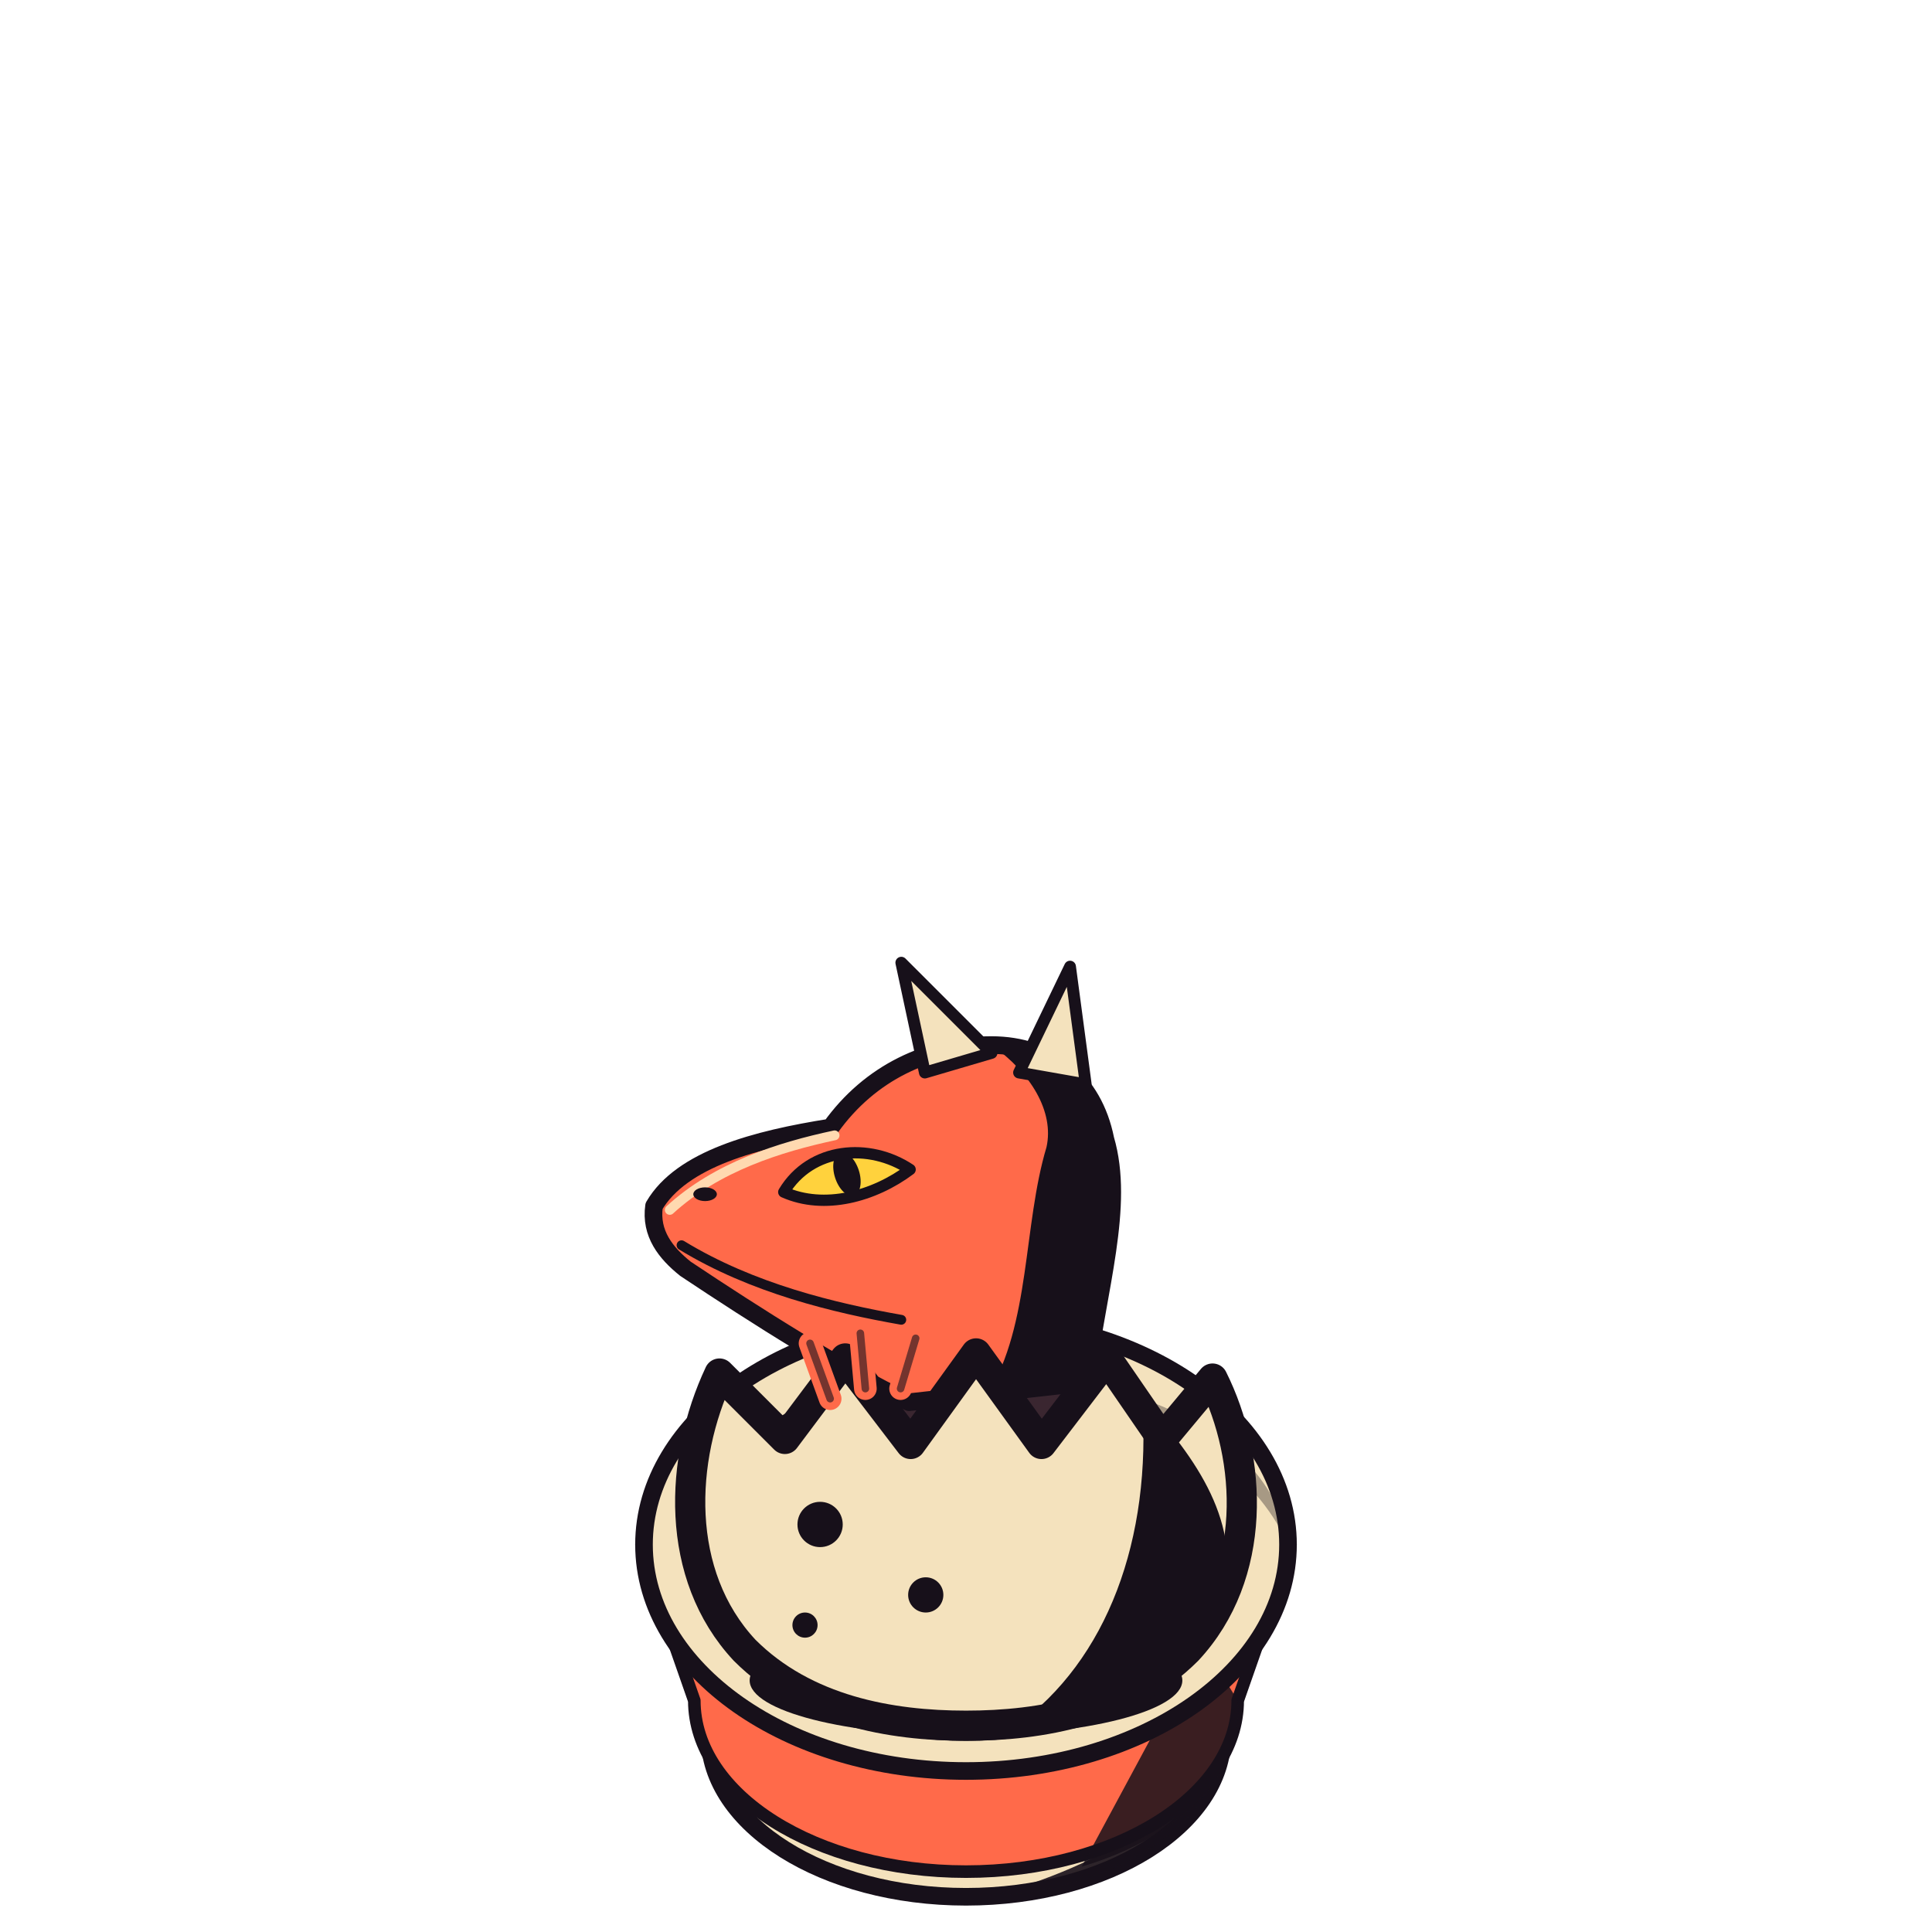
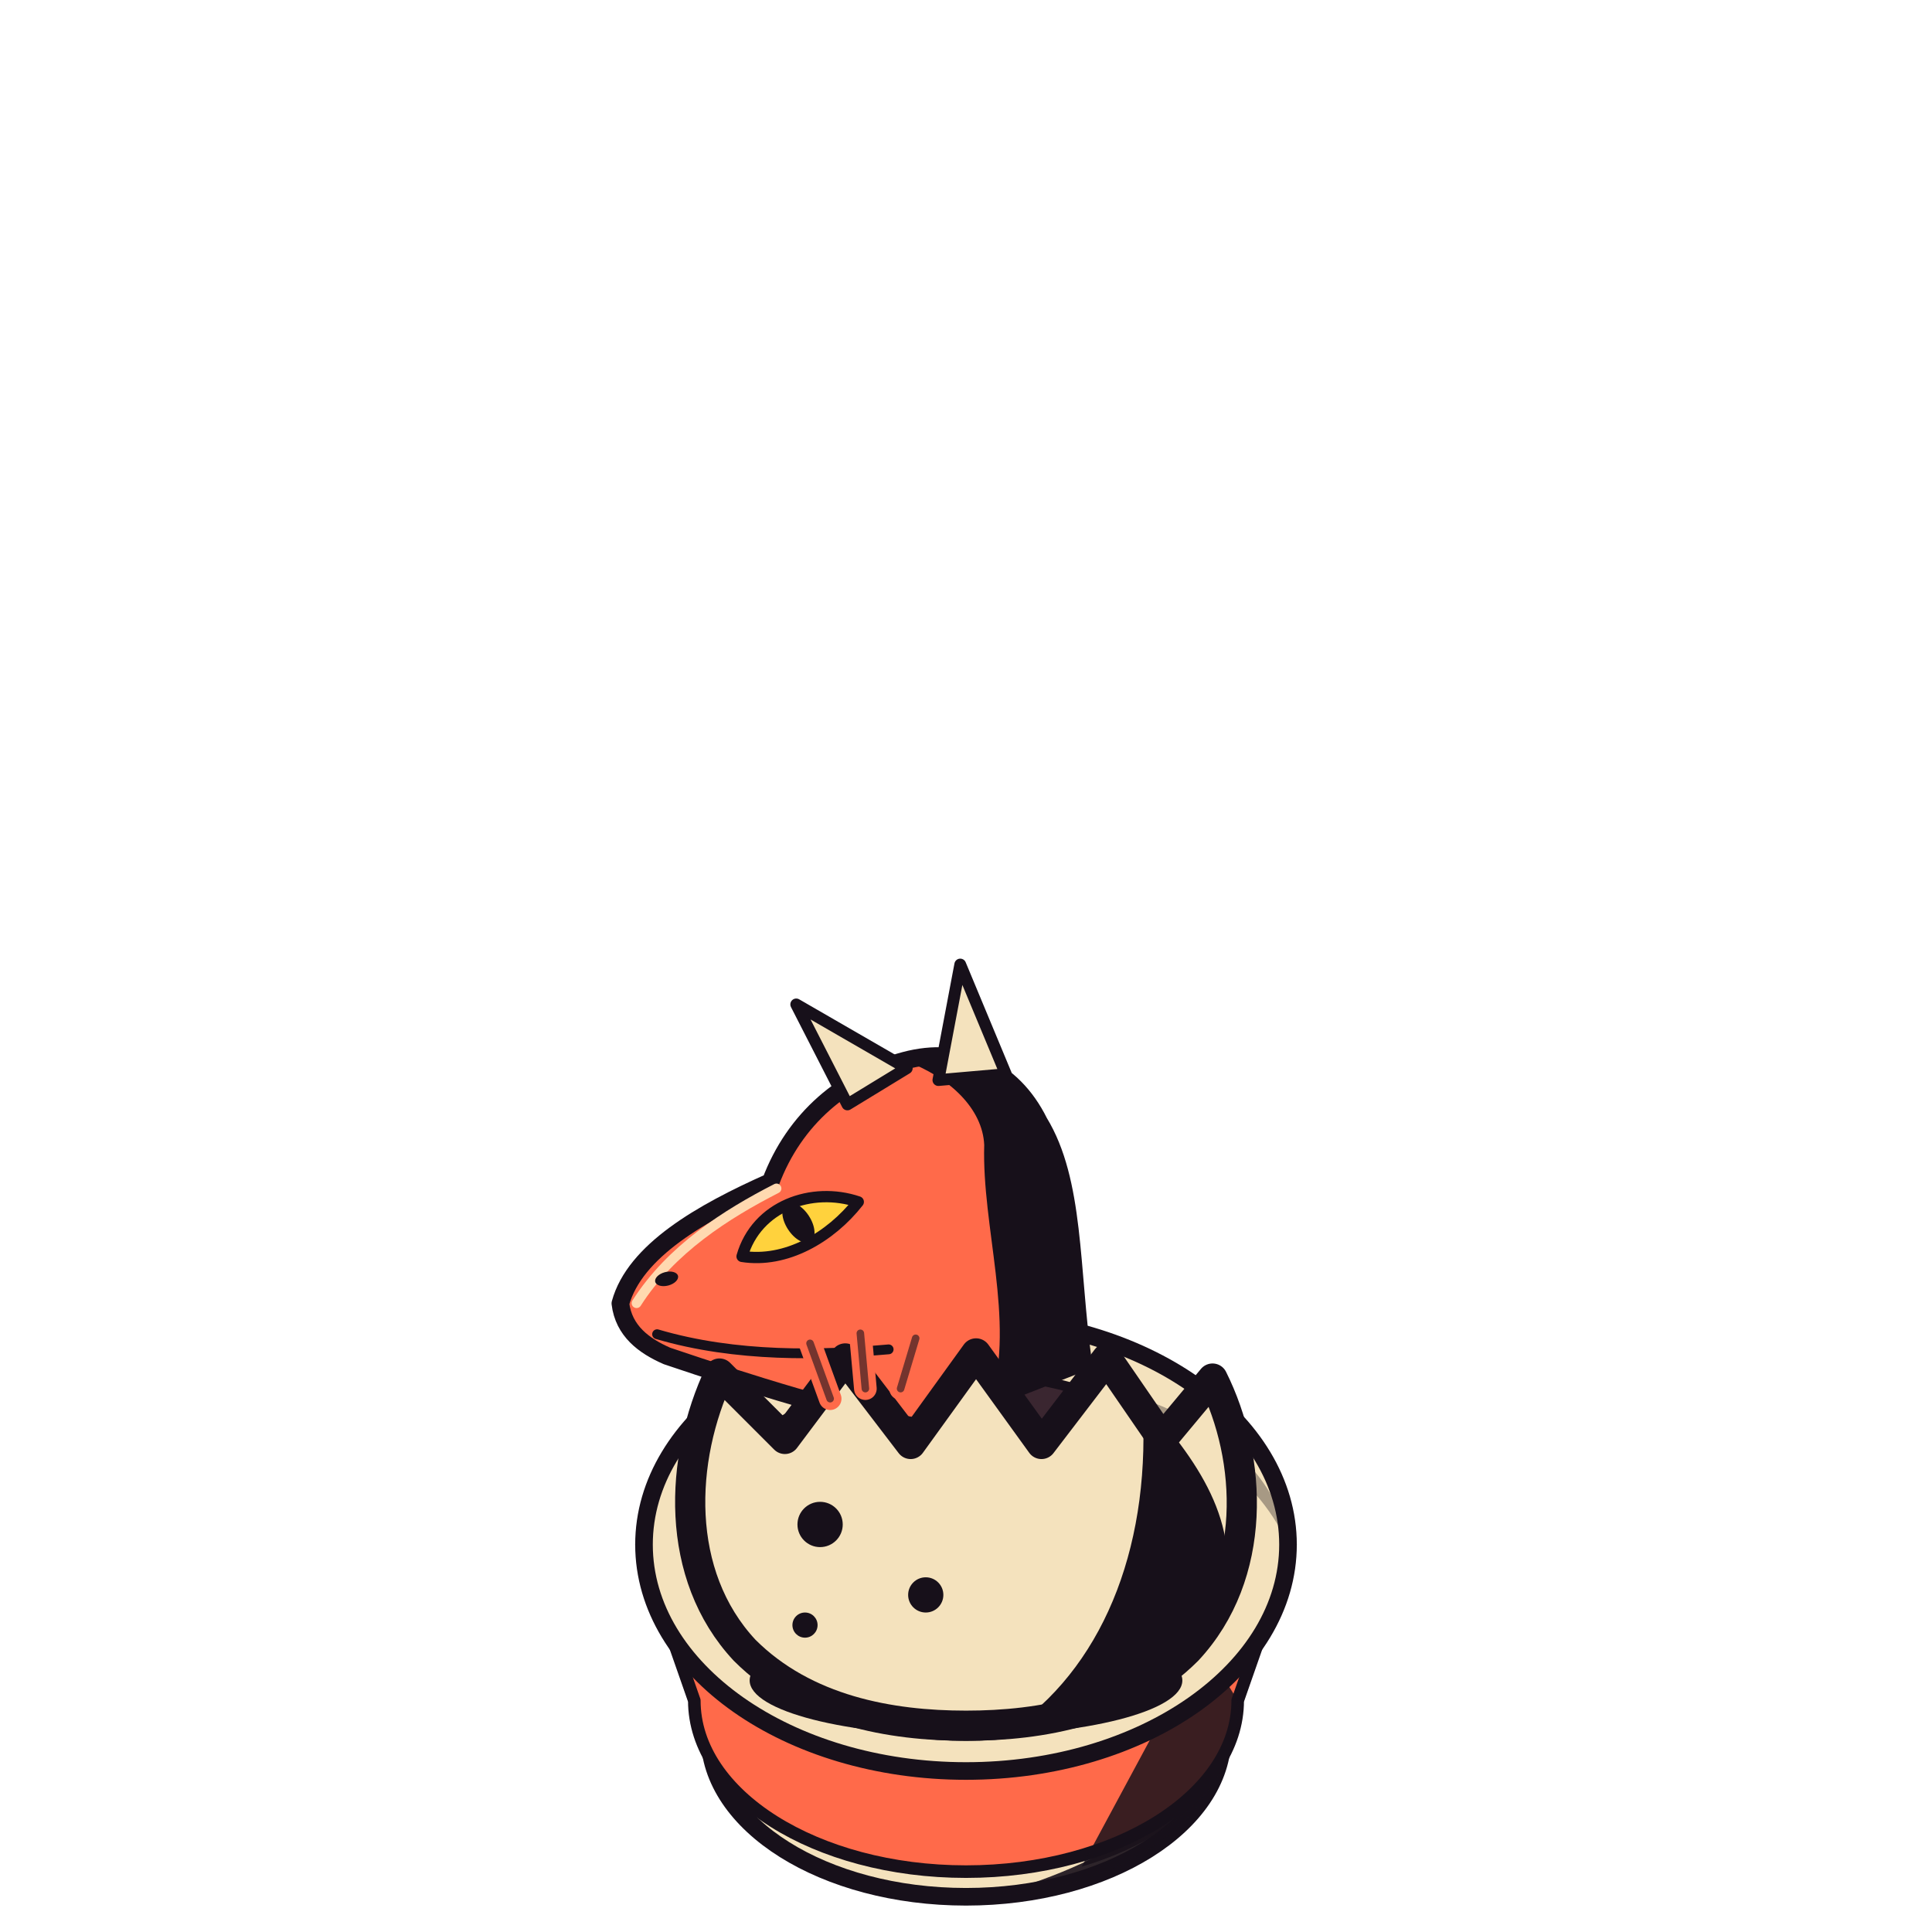
<svg xmlns="http://www.w3.org/2000/svg" viewBox="0 0 768 768" width="768" height="768">
  <path d="M256,614 L282,690 A102,64 0 0 0 486,690 L512,614 Z" fill="#f4e2bd" stroke="#17101a" stroke-width="7" stroke-linejoin="round" />
  <path d="M498,614 L486,690 A102,64 0 0 1 392,754 C440,742 478,716 486,690 Z" fill="#17101a" opacity=".9" />
  <path d="M262,636 L276,676 A108,68 0 0 0 492,676 L506,636 A128,90 0 0 1 262,636 Z" fill="#ff6a4a" stroke="#17101a" stroke-width="5" stroke-linejoin="round" />
  <path d="M470,640 L492,676 A108,68 0 0 1 430,742 L458,690 Z" fill="#17101a" opacity=".85" />
  <ellipse cx="384" cy="614" rx="128" ry="90" fill="#f4e2bd" stroke="#17101a" stroke-width="7" />
  <ellipse cx="384" cy="618" rx="108" ry="72" fill="#3a2630" stroke="#17101a" stroke-width="4" />
  <path d="M424,554 A128,90 0 0 1 512,614 A108,72 0 0 0 454,556 Z" fill="#17101a" opacity=".35" />
  <ellipse cx="384" cy="668" rx="86" ry="22" fill="#17101a" />
-   <g transform="translate(104 222) scale(.78)">
+   <g transform="translate(104 222) scale(.78) rotate(-15 380 420)">
    <path d="M200,330 C214,306 252,296 290,290 C310,262 340,248 372,248 C402,248 424,266 430,296 C440,330 426,372 420,420 L330,430 C296,414 252,386 216,362 C206,354 198,344 200,330 Z" fill="#ff6a4a" stroke="#17101a" stroke-width="9" stroke-linejoin="round" />
    <path d="M372,248 C402,248 424,266 430,296 C440,330 426,372 420,420 L370,426 C392,390 388,340 400,300 C404,282 392,262 372,248 Z" fill="#17101a" />
    <path d="M208,332 C232,310 264,300 292,294" fill="none" stroke="#ffd9b0" stroke-width="5" stroke-linecap="round" />
    <g transform="translate(296 316) scale(1.15)">
      <path d="M-26,6 C-14,-14 12,-16 30,-4 C14,8 -8,14 -26,6 Z" fill="#ffd23d" stroke="#17101a" stroke-width="5" stroke-linejoin="round" />
      <ellipse cx="2" cy="-2" rx="5.5" ry="10" transform="rotate(-18 2 -2)" fill="#17101a" />
    </g>
    <ellipse cx="226" cy="324" rx="6" ry="3.5" fill="#17101a" />
    <path d="M214,350 C250,372 292,382 326,388" fill="none" stroke="#17101a" stroke-width="5" stroke-linecap="round" />
    <path d="M338,262 L326,206 L372,252 Z M386,262 L412,208 L420,268 Z" fill="#f4e2bd" stroke="#17101a" stroke-width="6" stroke-linejoin="round" />
  </g>
  <path d="M286,546 L312,572 L336,540 L362,574 L388,538 L414,574 L440,540 L462,572 L482,548 C498,580 500,626 472,656 C448,680 414,686 384,686 C354,686 320,680 296,656 C268,626 270,580 286,546 Z" fill="#f4e2bd" stroke="#17101a" stroke-width="12" stroke-linejoin="round" />
  <path d="M454,556 C476,580 494,606 486,636 C476,668 440,684 404,686 C440,660 458,612 454,556 Z" fill="#17101a" />
  <circle cx="326" cy="606" r="9" fill="#17101a" />
  <circle cx="368" cy="634" r="7" fill="#17101a" />
  <circle cx="320" cy="646" r="5" fill="#17101a" />
  <path d="M330,556 L322,534 M344,552 L342,530 M358,552 L364,532" stroke="#ff6a4a" stroke-width="9" stroke-linecap="round" />
  <path d="M330,556 L322,534 M344,552 L342,530 M358,552 L364,532" stroke="#17101a" stroke-width="3" stroke-linecap="round" opacity=".6" />
</svg>
